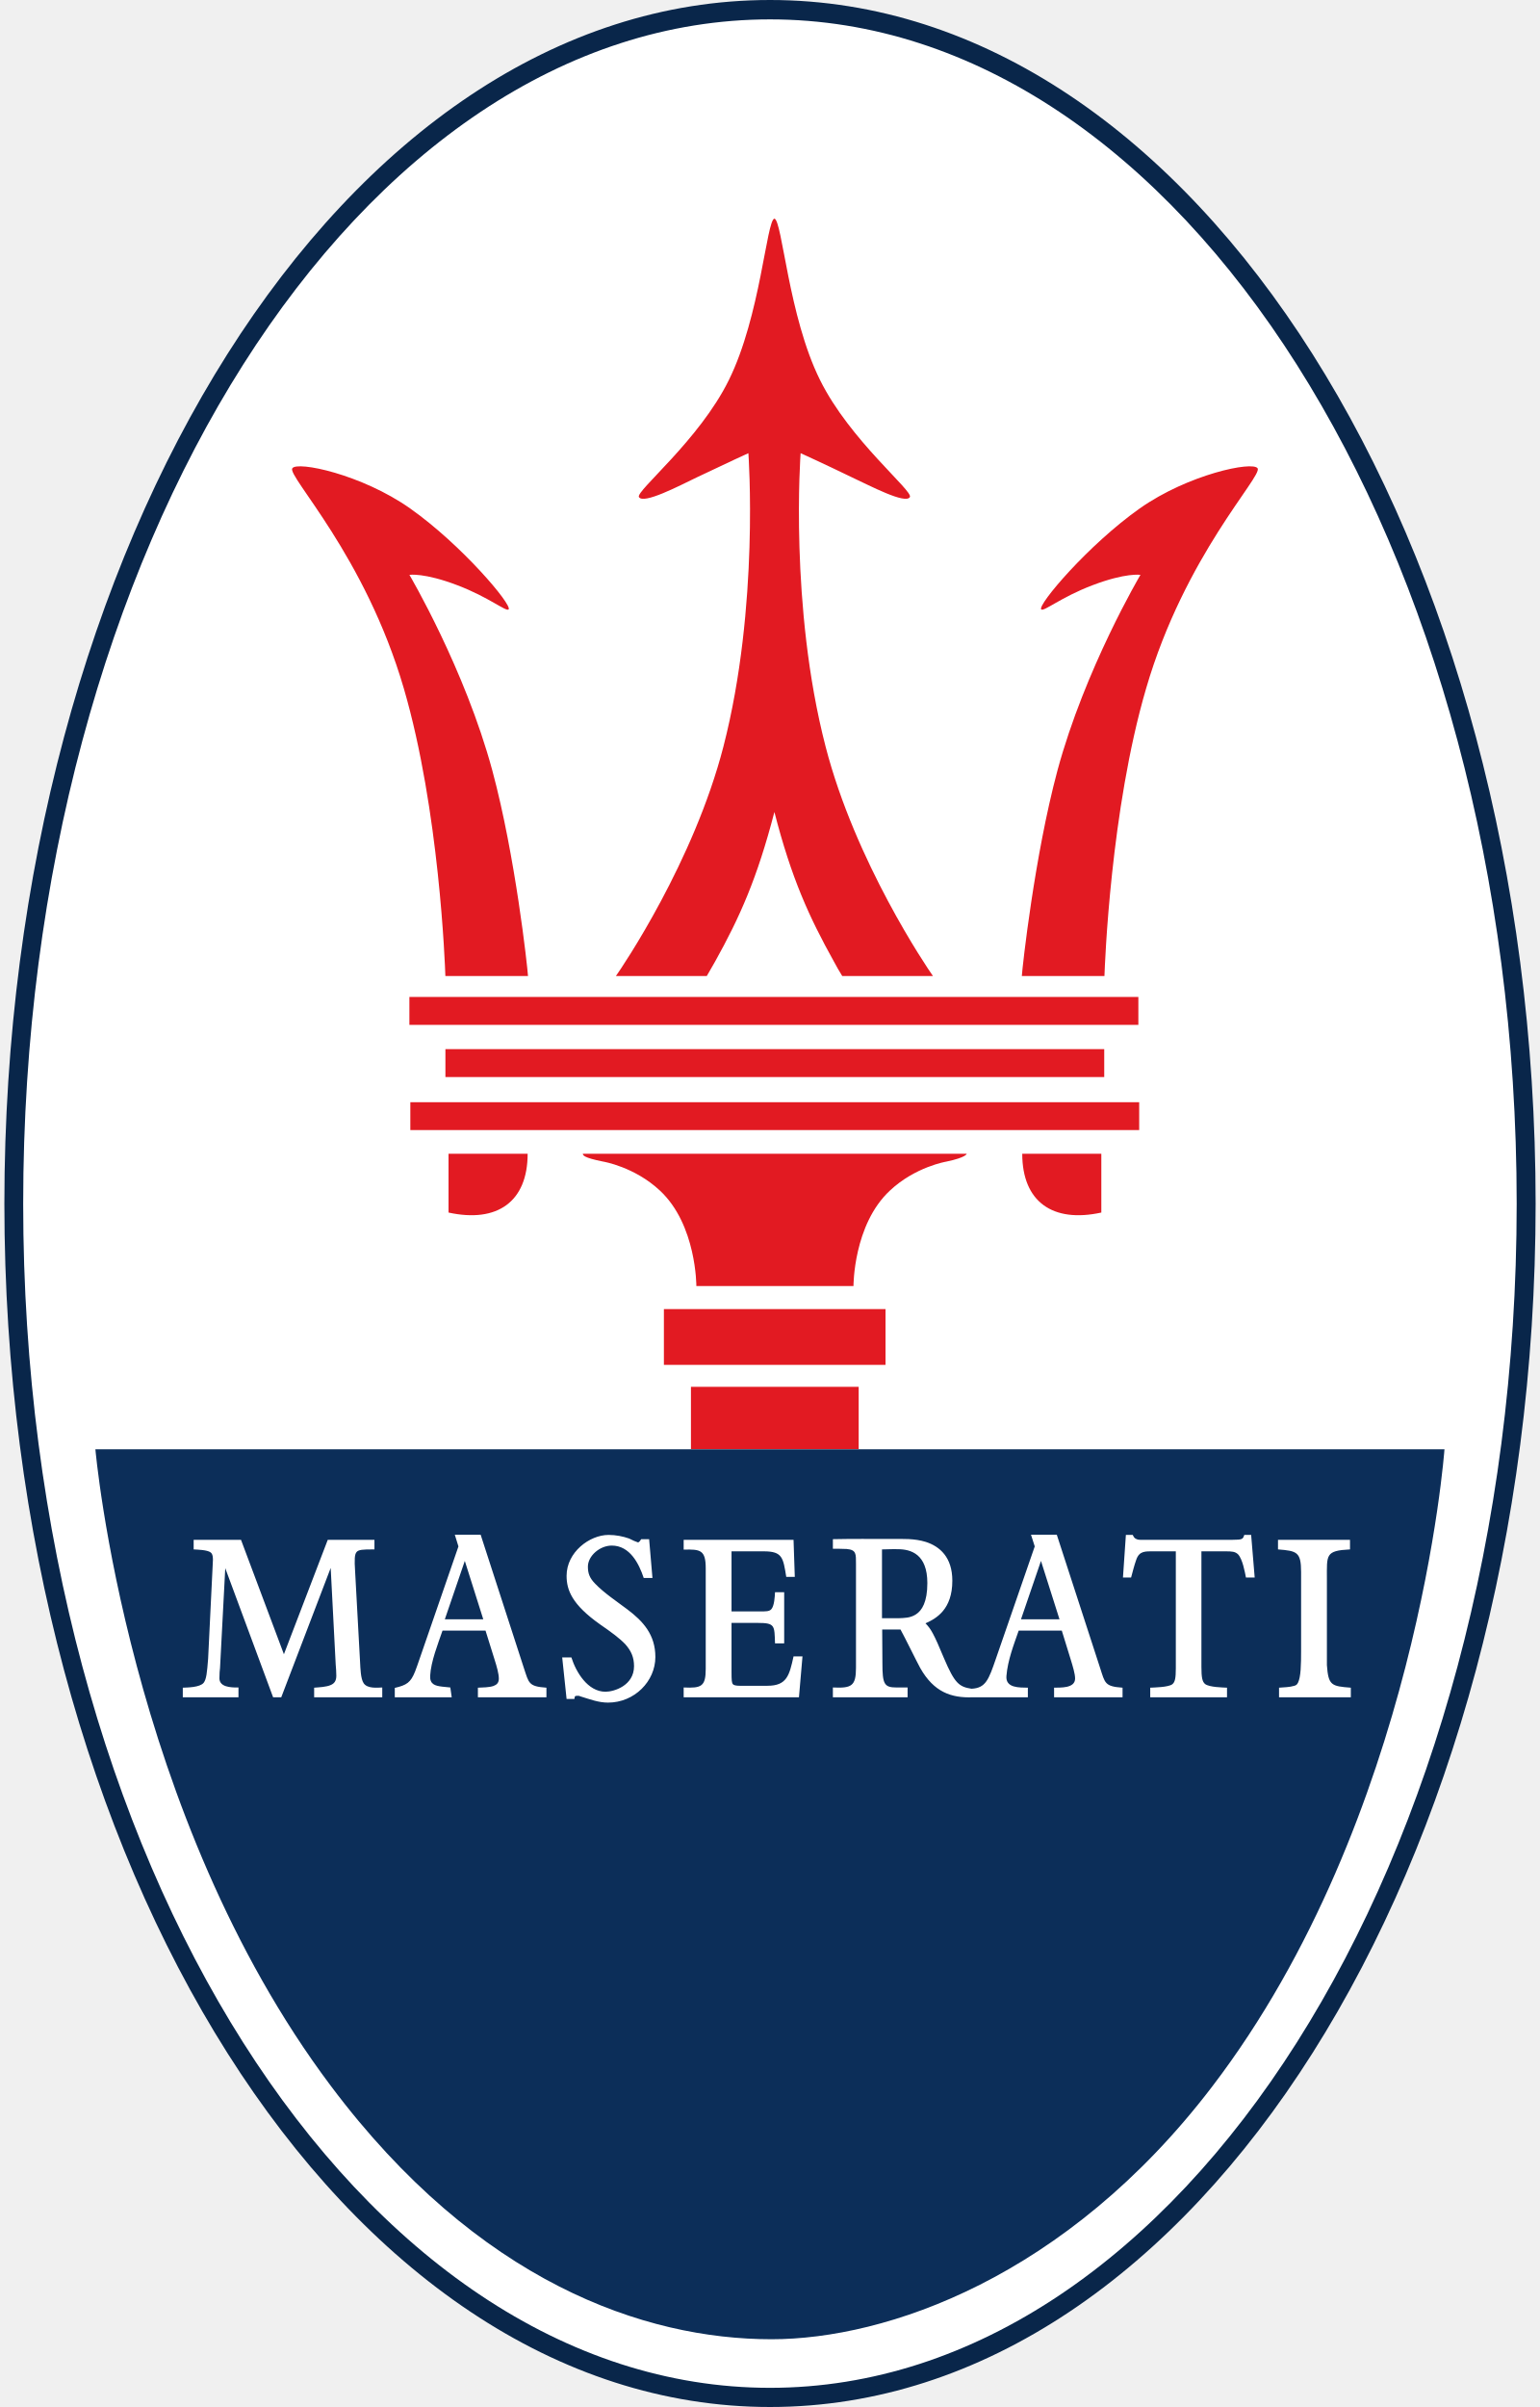
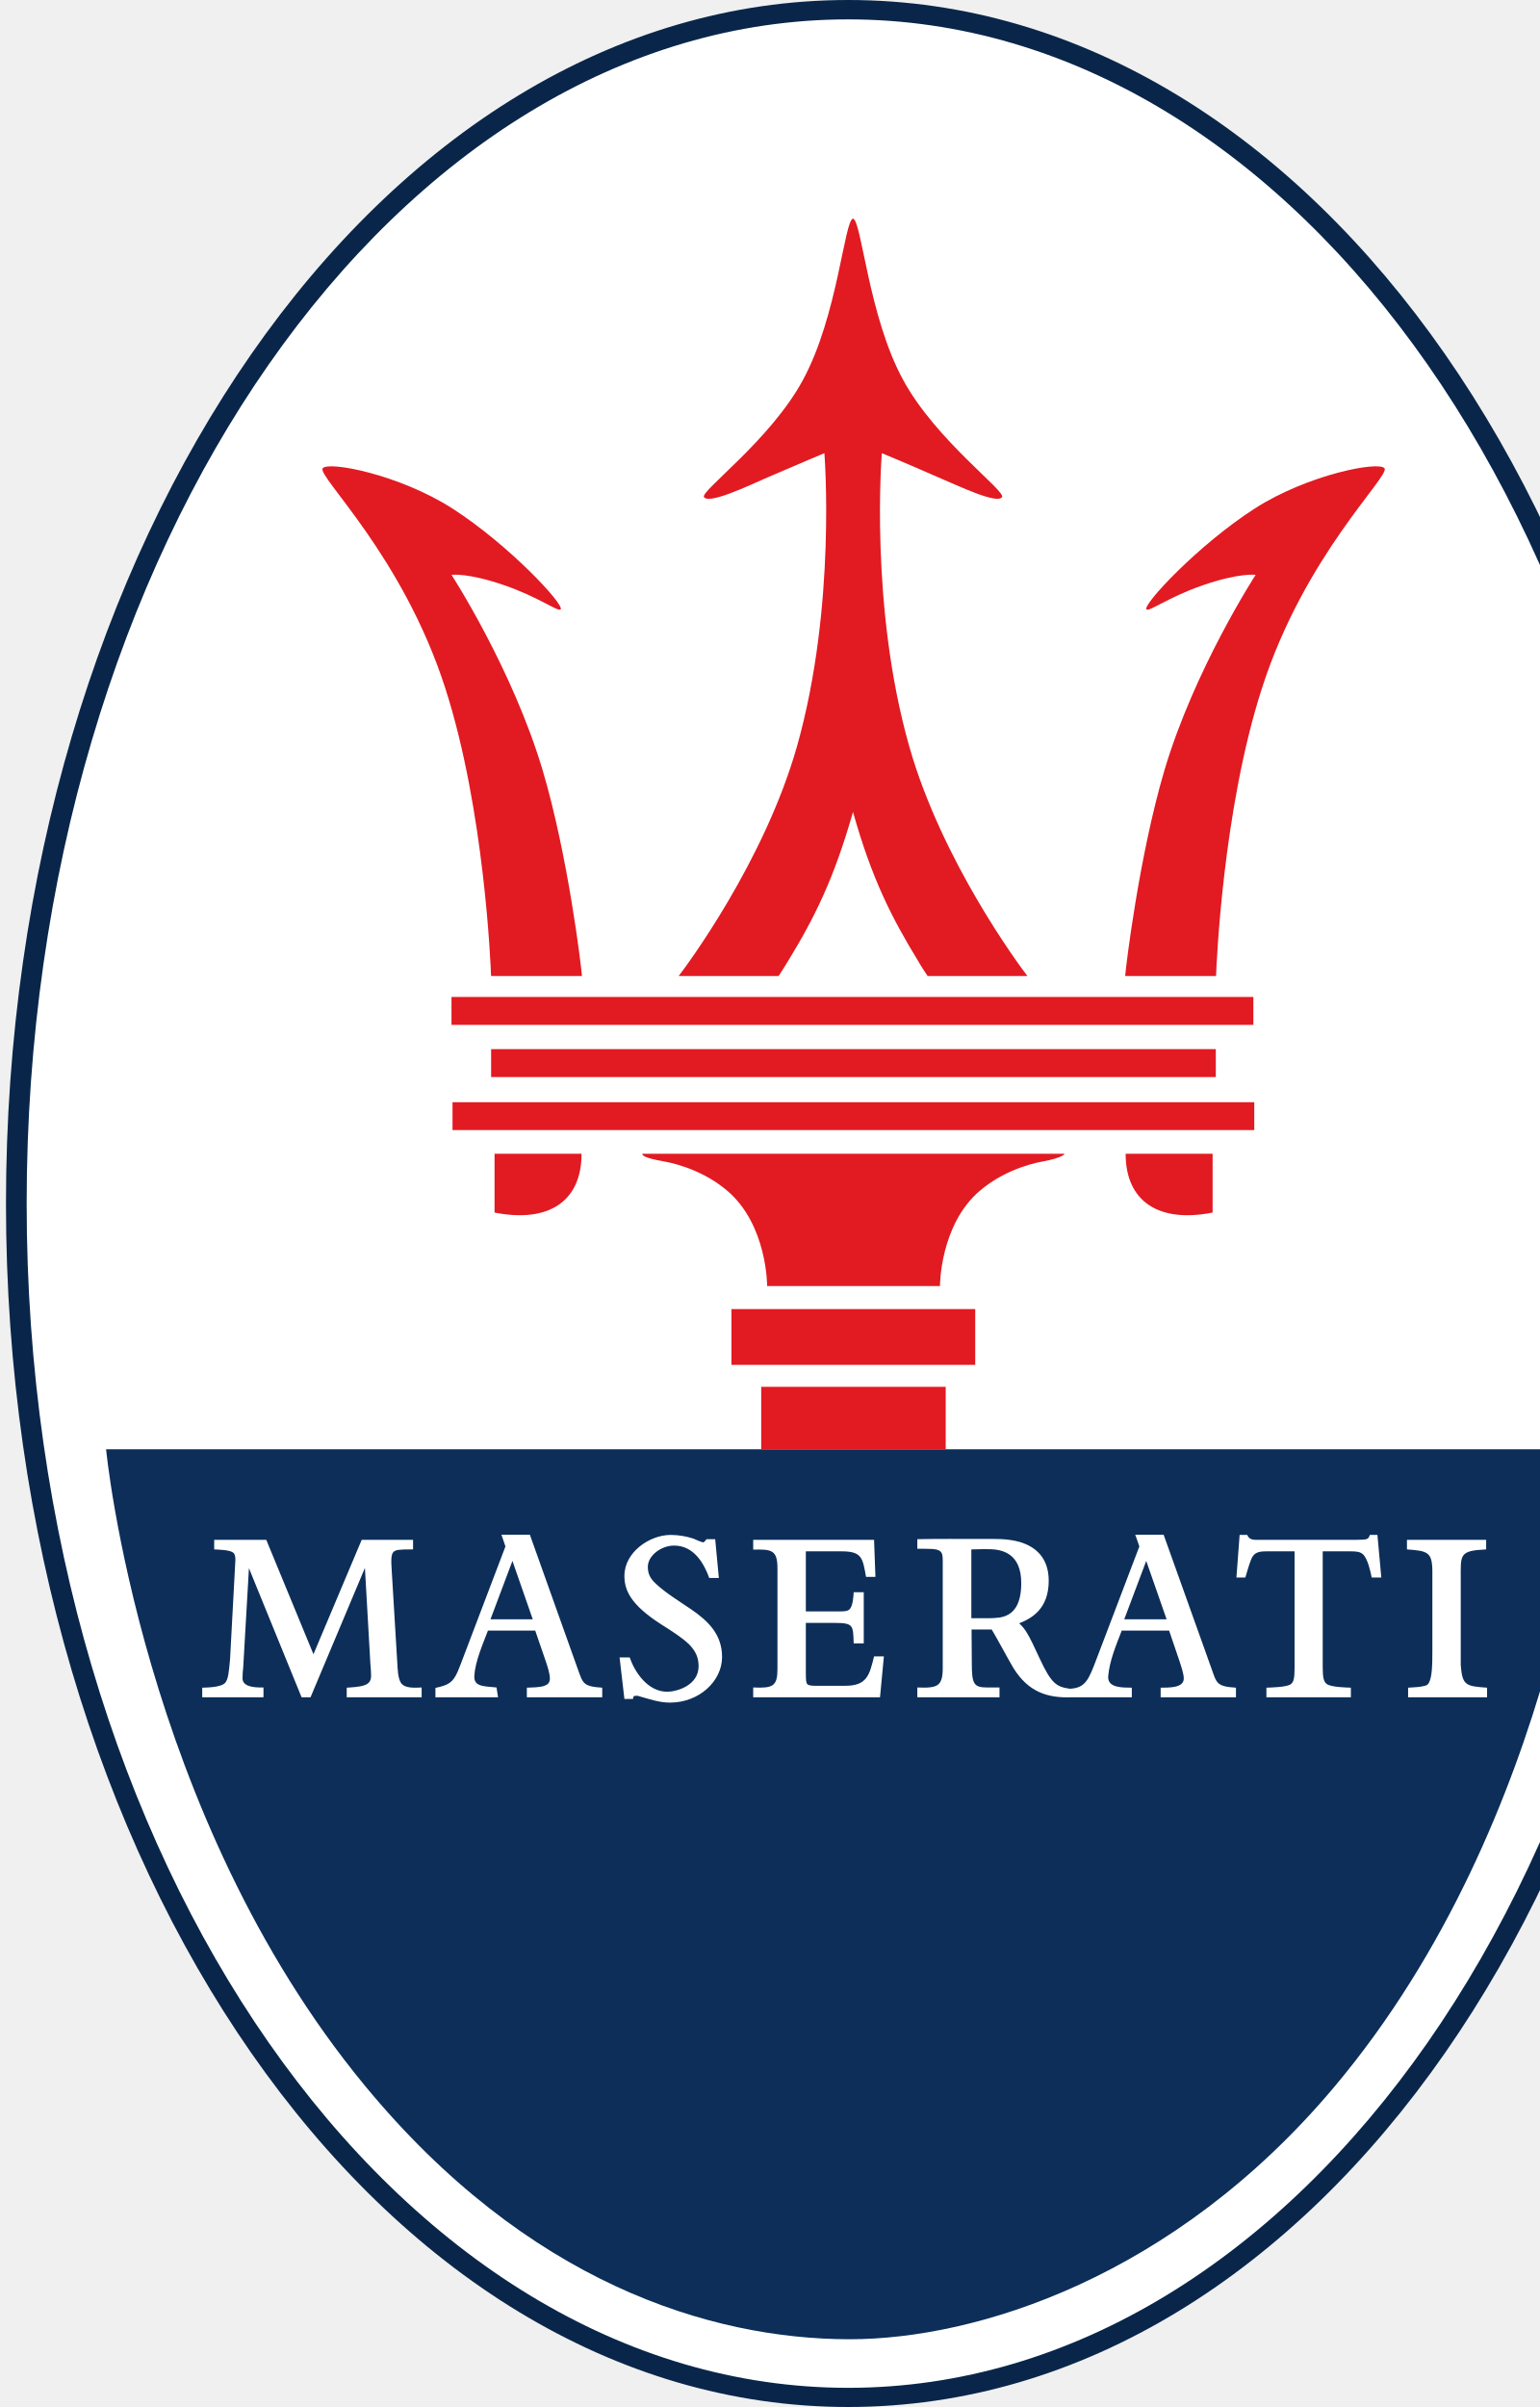
<svg xmlns="http://www.w3.org/2000/svg" height="2500" viewBox="3.283 2.317 314.999 495" width="1600">
-   <path d="m315.114 249.838c0 135.439-69.521 244.28-154.325 244.28-84.839 0-154.369-108.841-154.369-244.28 0-135.481 69.53-244.323 154.369-244.323 84.804 0 154.325 108.842 154.325 244.323" fill="#fff" />
-   <path d="m138.956 271.528h45.591v11.48h-45.591zm5.565 15.993h34.504v12.795h-34.504zm-50.51-69.45h135.528v5.74h-135.528zm-7.217 10.911h149.936v5.74h-149.936zm-.194-21.646h149.96v5.74h-149.96zm98.846 39.83c-7.534 7.01-7.491 19.63-7.491 19.63h-32.321s.044-12.62-7.491-19.63c-5.24-4.908-11.653-5.96-11.653-5.96-4.2-.832-4.204-1.358-4.204-1.62h78.957s0 .744-4.195 1.62c0 0-6.379 1.052-11.602 5.96m-90.793-7.581h16.272c0 9.86-6.237 14.285-16.272 12.094zm57.659-159.099c6.507-13.145 7.749-32.863 9.376-33.213 1.626.35 2.868 20.068 9.375 33.17 6.121 12.4 19.264 22.872 18.493 24.098-.899 1.534-8.176-2.322-11.858-4.03-5.865-2.849-10.617-4.996-10.617-4.996s-2.354 31.417 5.137 60.336c6.122 23.705 20.763 45.307 22.09 47.191h-18.665c-.6-1.008-1.198-1.972-1.712-2.98-5.094-9.157-8.733-17.088-12.243-30.76-3.554 13.672-7.107 21.603-12.201 30.76a105.994 105.994 0 0 1 -1.712 2.98h-18.695c1.331-1.884 15.998-23.486 22.12-47.19 7.448-28.876 5.136-60.337 5.136-60.337s-4.794 2.191-10.659 4.995c-3.639 1.753-10.916 5.565-11.858 4.031-.728-1.226 12.415-11.699 18.493-24.055m-58.31 122.556c-.072-2.322-1.245-34.133-8.536-59.11-7.983-27.385-24.032-43.685-22.954-45.306.985-1.533 14.264 1.227 24.222 8.238 10.625 7.493 21.049 19.849 20.282 20.769-.47.57-4.058-2.498-10.522-4.951-6.88-2.63-9.889-2.147-9.889-2.147s11.409 19.323 17.064 40.267c4.739 17.571 7.204 40.268 7.333 42.24zm135.58 0c.086-2.322 1.242-34.133 8.562-59.11 7.962-27.385 24.016-43.685 22.946-45.306-.985-1.533-14.256 1.227-24.23 8.238-10.617 7.493-21.062 19.849-20.292 20.769.471.57 4.067-2.498 10.531-4.951 6.893-2.63 9.89-2.147 9.89-2.147s-11.43 19.323-17.082 40.267c-4.709 17.571-7.191 40.268-7.32 42.24zm-.642 36.543h-16.267c0 9.86 6.25 14.285 16.267 12.094z" fill="#e21a22" fill-rule="evenodd" />
-   <path d="m160.789 2.317c87.63 0 157.493 111.689 157.493 247.521s-69.864 247.479-157.492 247.479c-87.677 0-157.507-111.646-157.507-247.479s69.829-247.521 157.507-247.521zm0 3.987c-84.18 0-153.637 108.14-153.637 243.534 0 135.351 69.457 243.535 153.637 243.535 84.162 0 153.597-108.184 153.597-243.535 0-135.394-69.435-243.534-153.597-243.534" fill="#09264a" />
-   <path d="m22.007 300.36h277.525s-5.48 75.715-47.818 131.1c-30.051 39.347-67.081 51.923-90.626 51.923-26.156 0-60.356-11.7-90.682-52.142-41.867-55.78-48.4-130.882-48.4-130.882" fill="#0c2e59" />
-   <path d="m70.41 324.765-10.17 26.597h-1.675l-9.845-26.552-1.074 20.507c-.06.35-.124 1.358-.124 2.147 0 1.796 2.328 1.884 3.583 1.884h.334v2.015h-11.453v-1.971c.93-.045 3.51-.045 4.294-1.008.565-.745.685-2.06.916-4.952l.942-19.323c.133-1.621-.015-2.234-.432-2.541-.66-.526-2.761-.57-3.485-.614v-1.971h9.74l8.826 23.53 9.02-23.53h9.606v1.971h-.33c-2.041 0-2.915.045-3.334.526-.424.482-.48 1.49-.313 4.031l1.024 18.71c.064 1.096.102 3.33.732 4.25.757 1.14 2.76.92 3.827.877v2.015h-14.012v-1.971c1.015-.088 2.53-.132 3.46-.57.689-.307 1.1-.833 1.1-1.884 0-.482-.065-1.884-.13-2.366l-1.026-19.806m63.879-5.916h1.627l.685 7.975h-1.798c-.985-2.98-2.856-6.66-6.576-6.66-2.44 0-4.906 2.103-4.906 4.338 0 1.402.364 2.366 1.537 3.549 1.764 1.84 4.508 3.68 6.55 5.214 3.266 2.454 5.792 5.214 5.792 9.815 0 4.995-4.311 9.377-9.743 9.377-1.978 0-3.768-.701-5.638-1.27l-.369-.133h-.35c-.553 0-.484.22-.553.658h-1.61l-.903-8.545h1.892c.934 2.98 3.344 7.055 7.012 7.055 1.768 0 5.874-1.27 5.874-5.258 0-1.84-.604-3.155-1.764-4.47-1.186-1.27-2.932-2.54-5.218-4.118-5.775-4.075-6.893-7.055-6.893-9.99 0-4.864 4.722-8.413 8.648-8.413 1.515 0 2.98.306 4.23.745l1.001.482.574.219.214.087c.3 0 .514-.438.685-.657m-36.29 4.47-4.109 12.005h7.907zm-1.31-2.98-.748-2.41h5.317l8.882 27.386c1.054 3.154.947 3.812 4.65 4.075v1.971h-14.097v-1.971c.971-.045 2.281-.045 3.197-.35.702-.264 1.11-.658 1.11-1.534 0-.964-.429-2.498-.879-3.9l-1.862-5.96h-8.844c-.933 2.717-2.389 6.354-2.543 9.29-.098 1.796 1.07 2.06 2.436 2.235l1.712.175.287 2.015h-11.712v-1.928c2.449-.57 3.266-1.095 4.174-3.373.282-.701.57-1.578.924-2.586l7.997-23.135m62.813 1.008h-6.635v12.356h5.865c1.241 0 1.84 0 2.269-.394.685-.658.77-2.76.813-3.55h1.884v10.517h-1.884c-.129-3.637.044-4.207-3.51-4.207h-5.437v10.122c0 1.665.044 2.235.3 2.497.342.395 1.798.307 2.226.307h4.88c3.981 0 4.495-2.147 5.351-6.046h1.84l-.727 8.412h-23.716v-2.015c3.682.175 4.538-.22 4.538-3.856v-20.638c0-3.812-1.113-3.943-4.538-3.856v-2.015h22.603l.257 7.624h-1.755c-.643-3.944-.771-5.258-4.624-5.258m75.558 5.389h-1.67l.6-8.763h1.412c.214.438.343.7.814.876.17.088.385.132.727.132h18.922c1.07 0 1.627-.045 1.926-.175.343-.132.429-.482.557-.833h1.412l.728 8.763h-1.798c-.214-1.095-.685-3.768-1.626-4.776-.6-.57-1.285-.613-2.526-.613h-5.009v23.749c0 2.19.171 3.067.77 3.549.857.657 3.64.701 4.496.745v1.972h-15.797v-1.972c.814-.045 3.725-.088 4.538-.701.556-.438.728-1.227.728-3.287v-24.055h-4.452c-1.798 0-3.04-.132-3.682 1.709-.428 1.183-.728 2.454-1.07 3.68m30.223-7.755h14.812v1.971c-5.095.263-4.752 1.096-4.752 6.09v17.703c.3 4.206.942 4.338 4.923 4.645v1.971h-14.77v-1.971c1.028-.088 2.184-.088 3.169-.395.428-.131.513-.263.727-.613.6-1.227.643-3.68.643-6.704v-16.081c0-4.119-.857-4.338-4.752-4.645zm-81.465 16.124h3.339c1.284-.045 2.483-.045 3.638-.788 1.242-.79 2.355-2.542 2.355-6.442 0-5.959-3.382-6.966-6.079-6.966-1.027-.045-2.44.045-3.253.045v14.152zm32.706-11.786-4.11 12.005h7.92zm3.253-5.39 8.904 27.386c1.028 3.154.942 3.812 4.624 4.075v1.971h-14.084v-1.971c1.284-.045 4.323.175 4.323-1.885 0-.963-.47-2.497-.899-3.9l-1.84-5.958h-8.862c-1.027 2.935-2.269 6.134-2.526 9.333-.214 2.541 2.74 2.366 4.41 2.41v1.971h-11.345c-4.452.176-8.005-1.095-10.788-6.003-.684-1.226-3.253-6.484-4.066-7.93h-3.768l.044 6.923c0 4.337.386 4.995 2.911 4.995h2.27v2.015h-15.369v-2.015c3.81.175 4.752-.263 4.752-4.031v-21.383c0-2.06.085-2.892-1.927-3.067-.941-.045-1.883-.045-2.825-.045v-1.972c3.981-.088 8.048-.045 11.986-.045 2.44 0 4.752-.132 7.15.613 2.825.92 5.436 3.111 5.436 7.975 0 5.871-3.253 7.756-5.522 8.763 1.07 1.096 1.67 2.016 3.81 7.186 2.183 5.127 3.082 5.872 5.65 6.266 2.954-.131 3.554-1.928 5.01-6.134l8.005-23.136-.771-2.41h5.308" fill="#fff" />
+   <g transform="scale(1.1,1)">
+     <path d="m315.114 249.838c0 135.439-69.521 244.28-154.325 244.28-84.839 0-154.369-108.841-154.369-244.28 0-135.481 69.53-244.323 154.369-244.323 84.804 0 154.325 108.842 154.325 244.323" fill="#fff" />
+     <path d="m138.956 271.528h45.591v11.48h-45.591zm5.565 15.993h34.504v12.795h-34.504zm-50.51-69.45h135.528v5.74h-135.528zm-7.217 10.911h149.936v5.74h-149.936zm-.194-21.646h149.96v5.74h-149.96zm98.846 39.83c-7.534 7.01-7.491 19.63-7.491 19.63h-32.321s.044-12.62-7.491-19.63c-5.24-4.908-11.653-5.96-11.653-5.96-4.2-.832-4.204-1.358-4.204-1.62h78.957s0 .744-4.195 1.62c0 0-6.379 1.052-11.602 5.96m-90.793-7.581h16.272c0 9.86-6.237 14.285-16.272 12.094zm57.659-159.099c6.507-13.145 7.749-32.863 9.376-33.213 1.626.35 2.868 20.068 9.375 33.17 6.121 12.4 19.264 22.872 18.493 24.098-.899 1.534-8.176-2.322-11.858-4.03-5.865-2.849-10.617-4.996-10.617-4.996s-2.354 31.417 5.137 60.336c6.122 23.705 20.763 45.307 22.09 47.191h-18.665c-.6-1.008-1.198-1.972-1.712-2.98-5.094-9.157-8.733-17.088-12.243-30.76-3.554 13.672-7.107 21.603-12.201 30.76a105.994 105.994 0 0 1 -1.712 2.98h-18.695c1.331-1.884 15.998-23.486 22.12-47.19 7.448-28.876 5.136-60.337 5.136-60.337s-4.794 2.191-10.659 4.995c-3.639 1.753-10.916 5.565-11.858 4.031-.728-1.226 12.415-11.699 18.493-24.055m-58.31 122.556c-.072-2.322-1.245-34.133-8.536-59.11-7.983-27.385-24.032-43.685-22.954-45.306.985-1.533 14.264 1.227 24.222 8.238 10.625 7.493 21.049 19.849 20.282 20.769-.47.57-4.058-2.498-10.522-4.951-6.88-2.63-9.889-2.147-9.889-2.147s11.409 19.323 17.064 40.267c4.739 17.571 7.204 40.268 7.333 42.24zm135.58 0c.086-2.322 1.242-34.133 8.562-59.11 7.962-27.385 24.016-43.685 22.946-45.306-.985-1.533-14.256 1.227-24.23 8.238-10.617 7.493-21.062 19.849-20.292 20.769.471.57 4.067-2.498 10.531-4.951 6.893-2.63 9.89-2.147 9.89-2.147s-11.43 19.323-17.082 40.267c-4.709 17.571-7.191 40.268-7.32 42.24zm-.642 36.543h-16.267c0 9.86 6.25 14.285 16.267 12.094z" fill="#e21a22" fill-rule="evenodd" />
+     <path d="m160.789 2.317c87.63 0 157.493 111.689 157.493 247.521s-69.864 247.479-157.492 247.479c-87.677 0-157.507-111.646-157.507-247.479s69.829-247.521 157.507-247.521zm0 3.987c-84.18 0-153.637 108.14-153.637 243.534 0 135.351 69.457 243.535 153.637 243.535 84.162 0 153.597-108.184 153.597-243.535 0-135.394-69.435-243.534-153.597-243.534" fill="#09264a" />
+     <path d="m22.007 300.36h277.525s-5.48 75.715-47.818 131.1c-30.051 39.347-67.081 51.923-90.626 51.923-26.156 0-60.356-11.7-90.682-52.142-41.867-55.78-48.4-130.882-48.4-130.882" fill="#0c2e59" />
+     <path d="m70.41 324.765-10.17 26.597h-1.675l-9.845-26.552-1.074 20.507c-.06.35-.124 1.358-.124 2.147 0 1.796 2.328 1.884 3.583 1.884h.334v2.015h-11.453v-1.971c.93-.045 3.51-.045 4.294-1.008.565-.745.685-2.06.916-4.952l.942-19.323c.133-1.621-.015-2.234-.432-2.541-.66-.526-2.761-.57-3.485-.614v-1.971h9.74l8.826 23.53 9.02-23.53h9.606v1.971h-.33c-2.041 0-2.915.045-3.334.526-.424.482-.48 1.49-.313 4.031l1.024 18.71c.064 1.096.102 3.33.732 4.25.757 1.14 2.76.92 3.827.877v2.015h-14.012v-1.971c1.015-.088 2.53-.132 3.46-.57.689-.307 1.1-.833 1.1-1.884 0-.482-.065-1.884-.13-2.366l-1.026-19.806m63.879-5.916h1.627l.685 7.975h-1.798c-.985-2.98-2.856-6.66-6.576-6.66-2.44 0-4.906 2.103-4.906 4.338 0 1.402.364 2.366 1.537 3.549 1.764 1.84 4.508 3.68 6.55 5.214 3.266 2.454 5.792 5.214 5.792 9.815 0 4.995-4.311 9.377-9.743 9.377-1.978 0-3.768-.701-5.638-1.27l-.369-.133h-.35c-.553 0-.484.22-.553.658h-1.61l-.903-8.545h1.892c.934 2.98 3.344 7.055 7.012 7.055 1.768 0 5.874-1.27 5.874-5.258 0-1.84-.604-3.155-1.764-4.47-1.186-1.27-2.932-2.54-5.218-4.118-5.775-4.075-6.893-7.055-6.893-9.99 0-4.864 4.722-8.413 8.648-8.413 1.515 0 2.98.306 4.23.745l1.001.482.574.219.214.087c.3 0 .514-.438.685-.657m-36.29 4.47-4.109 12.005h7.907zm-1.31-2.98-.748-2.41h5.317l8.882 27.386c1.054 3.154.947 3.812 4.65 4.075v1.971h-14.097v-1.971c.971-.045 2.281-.045 3.197-.35.702-.264 1.11-.658 1.11-1.534 0-.964-.429-2.498-.879-3.9l-1.862-5.96h-8.844c-.933 2.717-2.389 6.354-2.543 9.29-.098 1.796 1.07 2.06 2.436 2.235l1.712.175.287 2.015h-11.712v-1.928c2.449-.57 3.266-1.095 4.174-3.373.282-.701.57-1.578.924-2.586l7.997-23.135m62.813 1.008h-6.635v12.356h5.865c1.241 0 1.84 0 2.269-.394.685-.658.77-2.76.813-3.55h1.884v10.517h-1.884c-.129-3.637.044-4.207-3.51-4.207h-5.437v10.122c0 1.665.044 2.235.3 2.497.342.395 1.798.307 2.226.307h4.88c3.981 0 4.495-2.147 5.351-6.046h1.84l-.727 8.412h-23.716v-2.015c3.682.175 4.538-.22 4.538-3.856v-20.638c0-3.812-1.113-3.943-4.538-3.856v-2.015h22.603l.257 7.624h-1.755c-.643-3.944-.771-5.258-4.624-5.258m75.558 5.389h-1.67l.6-8.763h1.412c.214.438.343.7.814.876.17.088.385.132.727.132h18.922c1.07 0 1.627-.045 1.926-.175.343-.132.429-.482.557-.833h1.412l.728 8.763h-1.798c-.214-1.095-.685-3.768-1.626-4.776-.6-.57-1.285-.613-2.526-.613h-5.009v23.749c0 2.19.171 3.067.77 3.549.857.657 3.64.701 4.496.745v1.972h-15.797v-1.972c.814-.045 3.725-.088 4.538-.701.556-.438.728-1.227.728-3.287v-24.055h-4.452c-1.798 0-3.04-.132-3.682 1.709-.428 1.183-.728 2.454-1.07 3.68m30.223-7.755h14.812v1.971c-5.095.263-4.752 1.096-4.752 6.09v17.703c.3 4.206.942 4.338 4.923 4.645v1.971h-14.77v-1.971c1.028-.088 2.184-.088 3.169-.395.428-.131.513-.263.727-.613.6-1.227.643-3.68.643-6.704v-16.081c0-4.119-.857-4.338-4.752-4.645zm-81.465 16.124h3.339c1.284-.045 2.483-.045 3.638-.788 1.242-.79 2.355-2.542 2.355-6.442 0-5.959-3.382-6.966-6.079-6.966-1.027-.045-2.44.045-3.253.045v14.152zm32.706-11.786-4.11 12.005h7.92zm3.253-5.39 8.904 27.386c1.028 3.154.942 3.812 4.624 4.075v1.971h-14.084v-1.971c1.284-.045 4.323.175 4.323-1.885 0-.963-.47-2.497-.899-3.9l-1.84-5.958h-8.862c-1.027 2.935-2.269 6.134-2.526 9.333-.214 2.541 2.74 2.366 4.41 2.41v1.971h-11.345c-4.452.176-8.005-1.095-10.788-6.003-.684-1.226-3.253-6.484-4.066-7.93h-3.768l.044 6.923c0 4.337.386 4.995 2.911 4.995h2.27v2.015h-15.369v-2.015c3.81.175 4.752-.263 4.752-4.031v-21.383c0-2.06.085-2.892-1.927-3.067-.941-.045-1.883-.045-2.825-.045v-1.972c3.981-.088 8.048-.045 11.986-.045 2.44 0 4.752-.132 7.15.613 2.825.92 5.436 3.111 5.436 7.975 0 5.871-3.253 7.756-5.522 8.763 1.07 1.096 1.67 2.016 3.81 7.186 2.183 5.127 3.082 5.872 5.65 6.266 2.954-.131 3.554-1.928 5.01-6.134l8.005-23.136-.771-2.41h5.308" fill="#fff" />
+   </g>
</svg>
